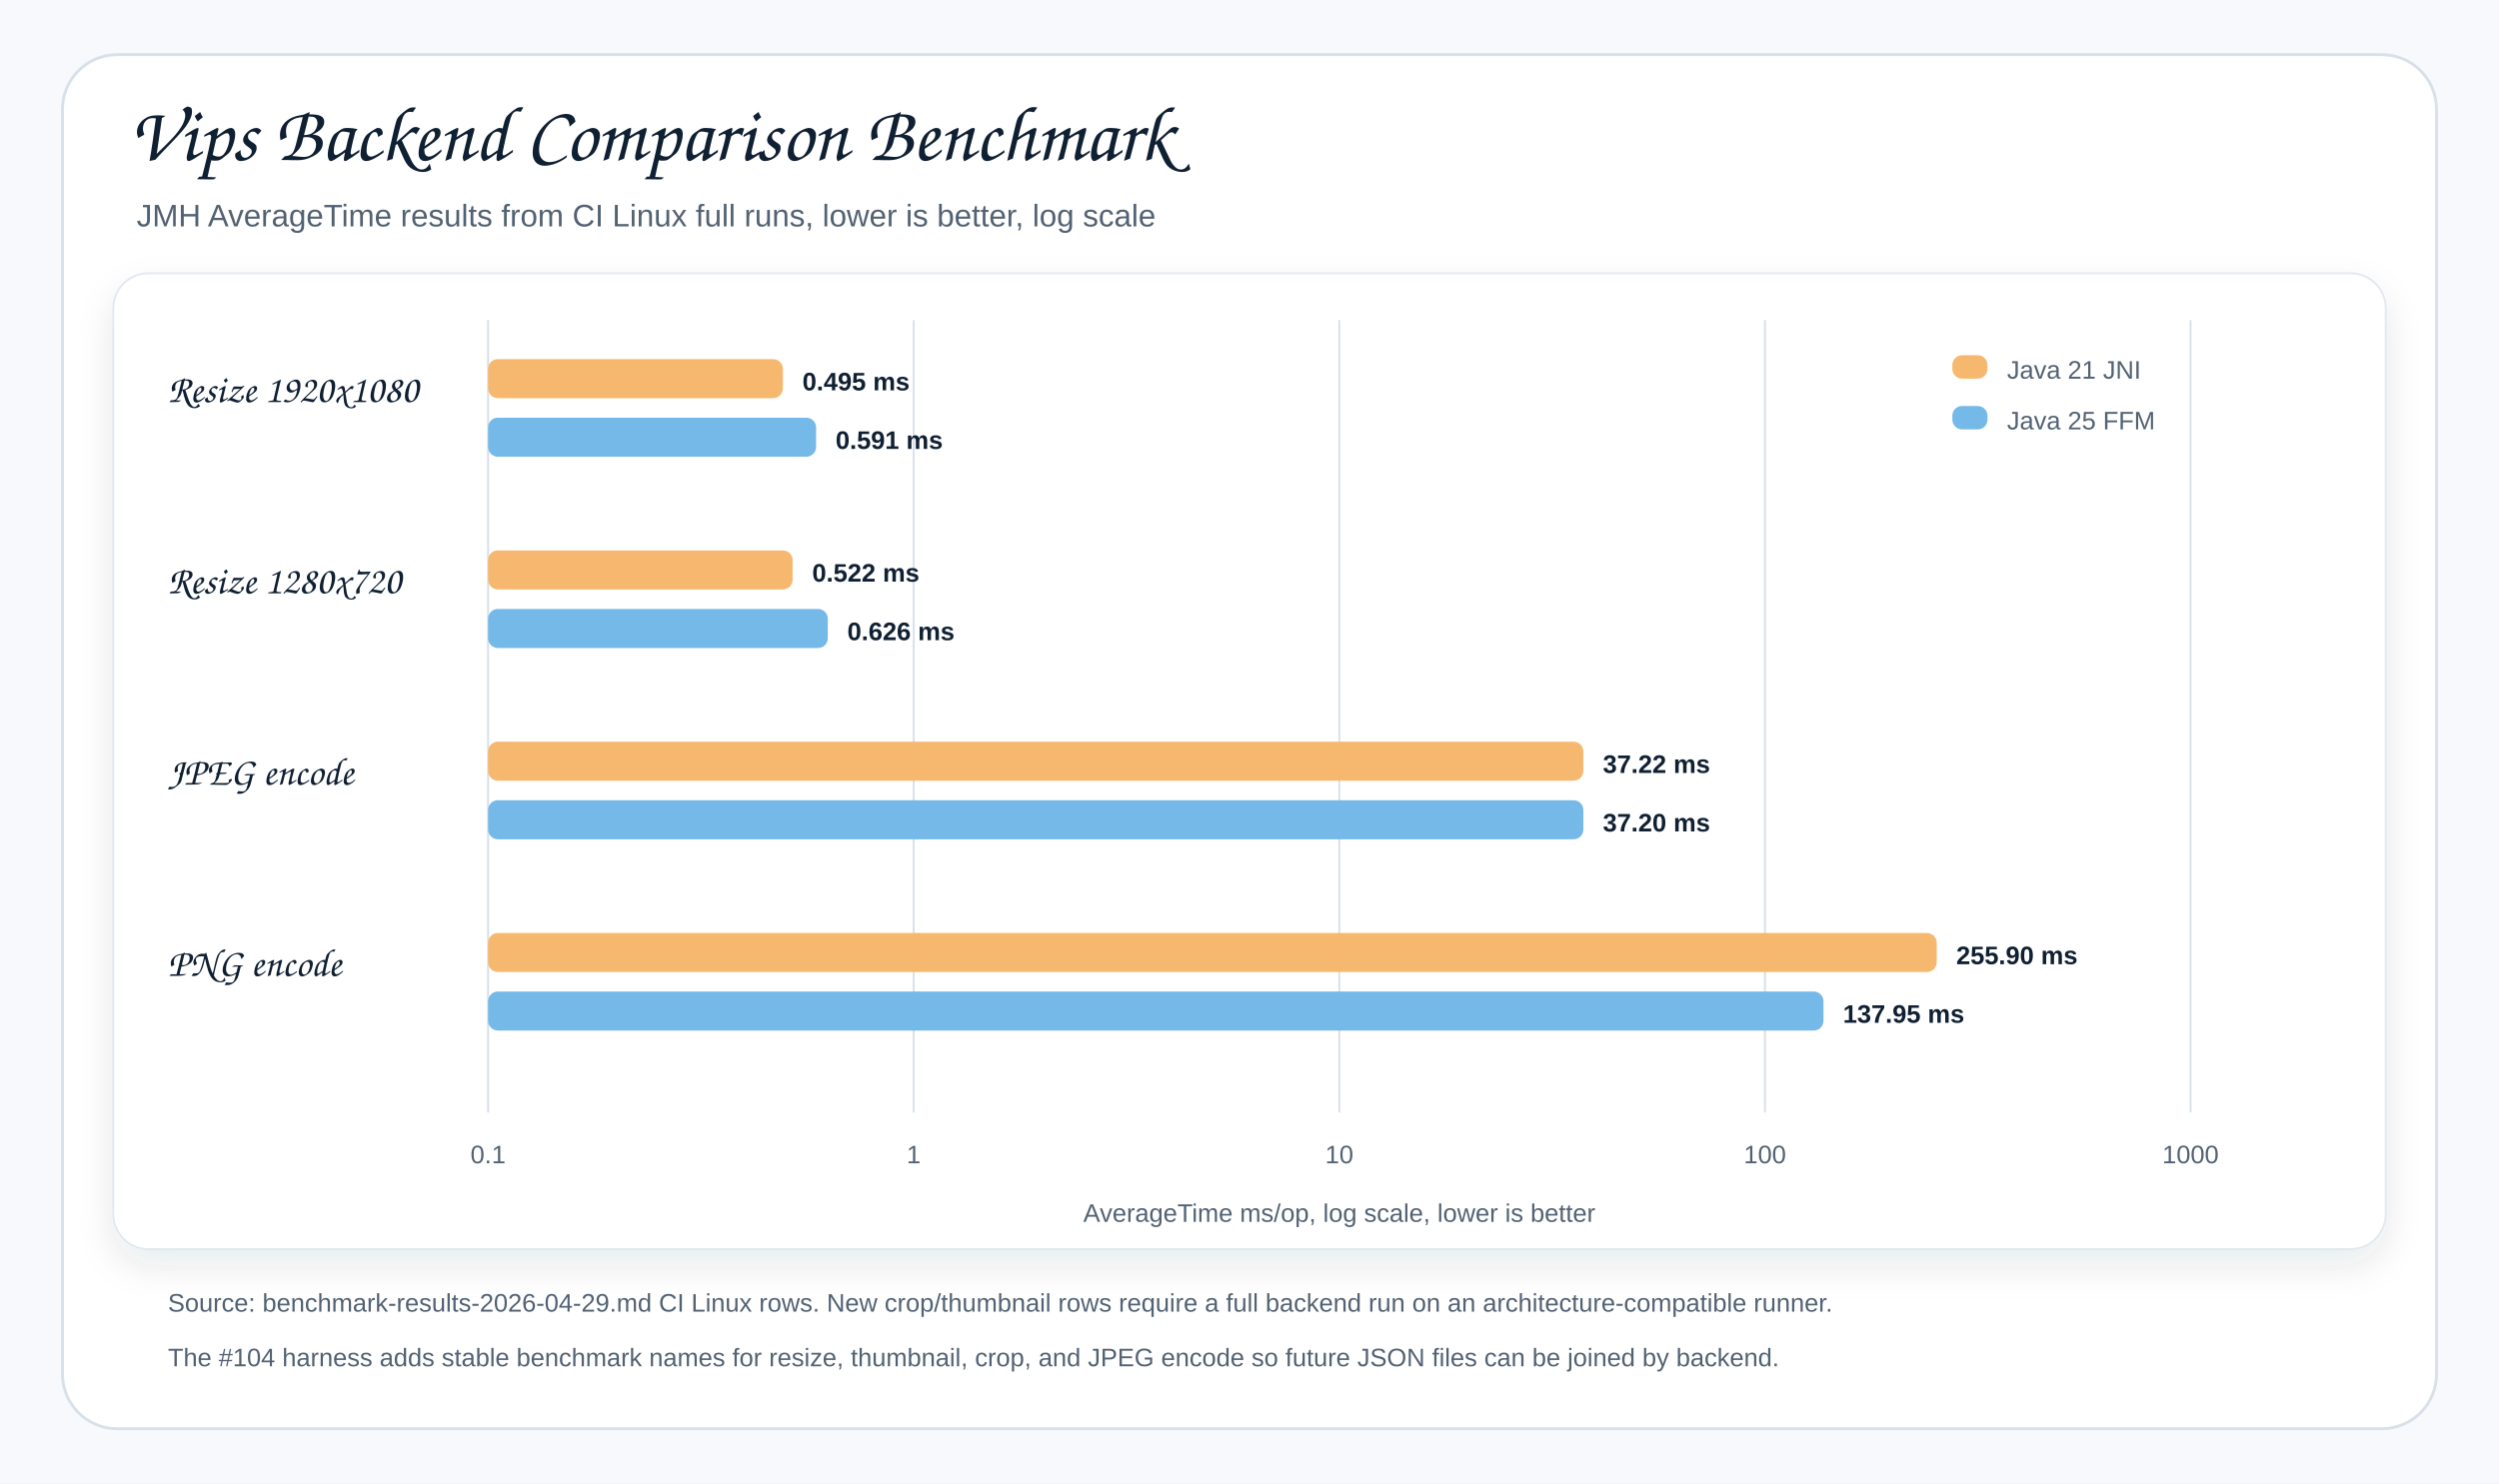
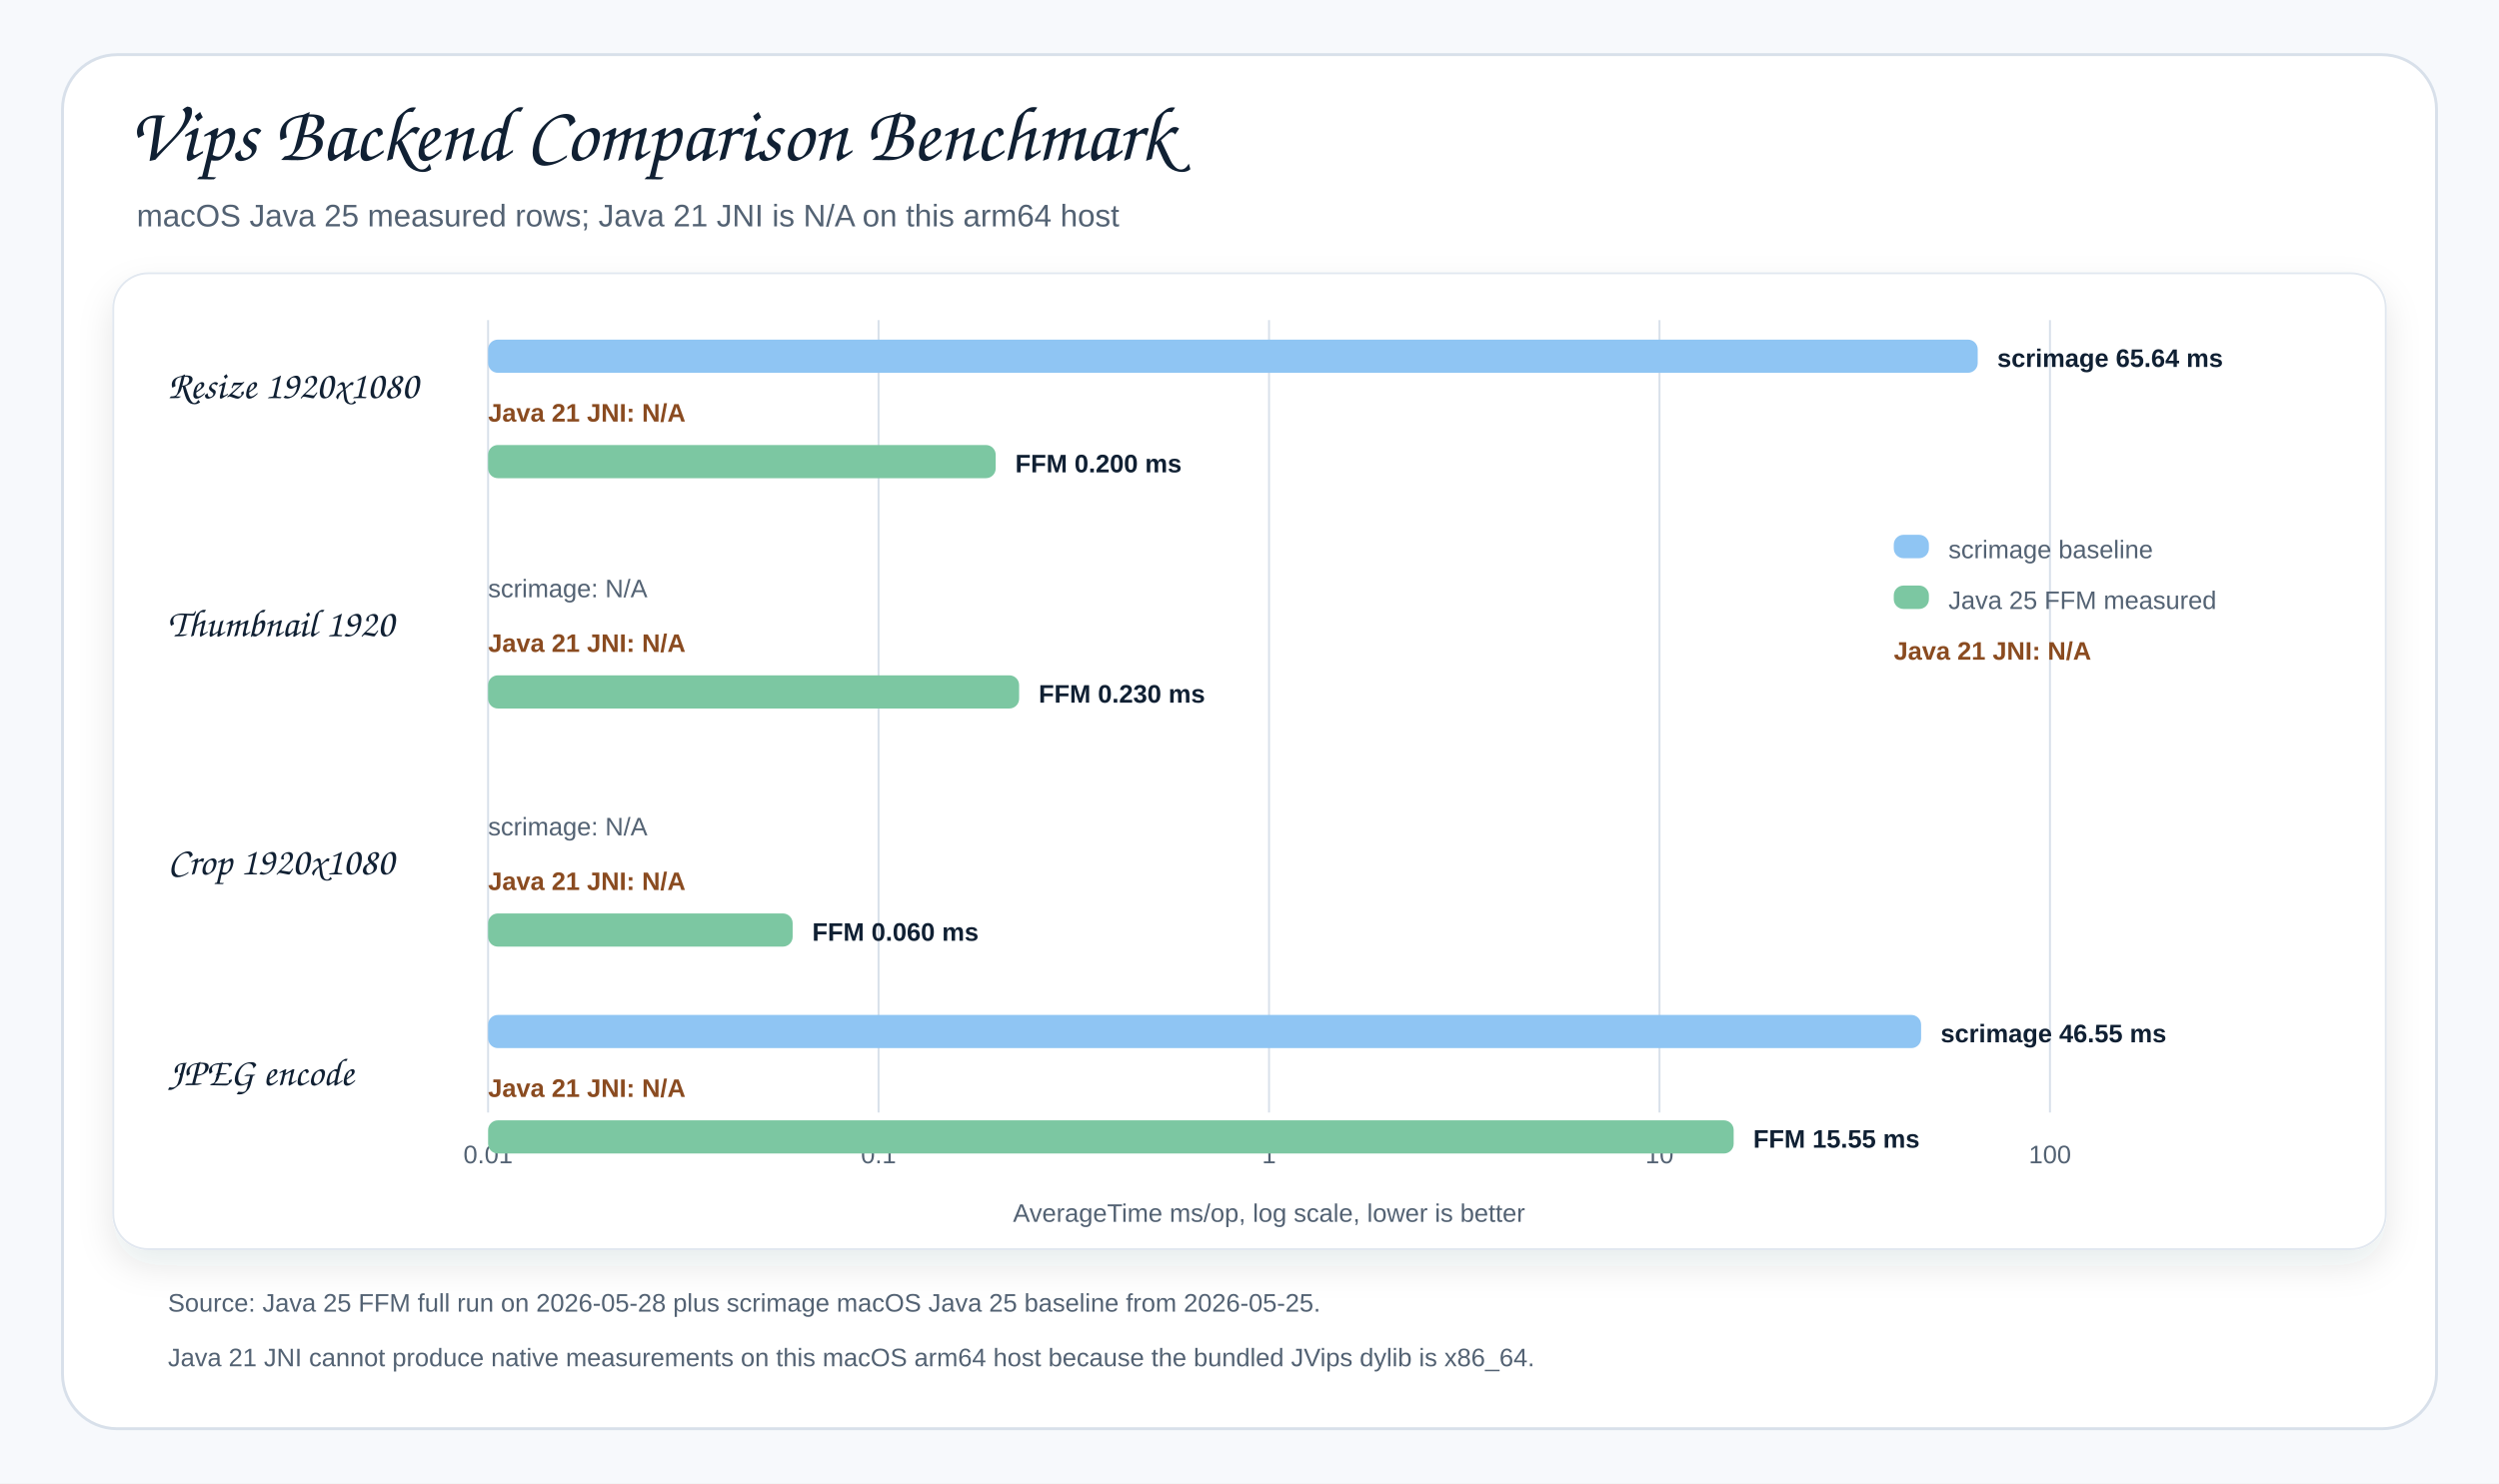
<svg xmlns="http://www.w3.org/2000/svg" width="1280" height="760" viewBox="0 0 1280 760" role="img" aria-label="Vips Backend Comparison Benchmark">
  <defs>
    <filter id="shadow" x="-8%" y="-8%" width="116%" height="116%">
      <feDropShadow dx="0" dy="8" stdDeviation="9" flood-color="#1f2937" flood-opacity="0.10" />
    </filter>
    <style>
    .canvas{fill:#f7f9fc}.frame{fill:#fff;stroke:#d8e0ea;stroke-width:1.5}
    .title{font-family:"Architects Daughter","Comic Sans MS","Comic Sans",cursive;font-size:40px;font-weight:400;fill:#102033}
    .subtitle{font-family:"Comic Mono","Comic Sans MS","Comic Sans",Arial,sans-serif;font-size:16px;font-weight:400;fill:#536273}
    .axis{font-family:"Comic Mono","Comic Sans MS","Comic Sans",Arial,sans-serif;font-size:13px;font-weight:400;fill:#536273}
    .label{font-family:"Architects Daughter","Comic Sans MS","Comic Sans",cursive;font-size:20px;font-weight:400;fill:#102033}
    .small{font-family:"Comic Mono","Comic Sans MS","Comic Sans",Arial,sans-serif;font-size:13px;font-weight:400;fill:#536273}
    .value{font-family:"Comic Mono","Comic Sans MS","Comic Sans",Arial,sans-serif;font-size:13px;font-weight:700;fill:#102033}
+     .na{font-family:"Comic Mono","Comic Sans MS","Comic Sans",Arial,sans-serif;font-size:13px;font-weight:700;fill:#8A4B20}
    .note{font-family:"Comic Mono","Comic Sans MS","Comic Sans",Arial,sans-serif;font-size:13px;font-weight:400;fill:#536273}
    .panel{filter:url(#shadow)}
  </style>
  </defs>
  <rect class="canvas" width="1280" height="760" />
  <rect class="frame" x="32" y="28" width="1216" height="704" rx="28" />
  <text class="title" x="66" y="82">Vips Backend Comparison Benchmark</text>
-   <text class="subtitle" x="70" y="116">JMH AverageTime results from CI Linux full runs, lower is better, log scale</text>
+   <text class="subtitle" x="70" y="116">macOS Java 25 measured rows; Java 21 JNI is N/A on this arm64 host</text>
  <rect x="58" y="140" width="1164" height="500" rx="18" fill="#FFFFFF" stroke="#E2E8F0" class="panel" />
  <line x1="250" y1="164" x2="250" y2="570" stroke="#D8E0EA" stroke-width="1" />
-   <text class="axis" x="250" y="596" text-anchor="middle">0.1</text>
-   <line x1="468" y1="164" x2="468" y2="570" stroke="#D8E0EA" stroke-width="1" />
-   <text class="axis" x="468" y="596" text-anchor="middle">1</text>
-   <line x1="686" y1="164" x2="686" y2="570" stroke="#D8E0EA" stroke-width="1" />
-   <text class="axis" x="686" y="596" text-anchor="middle">10</text>
-   <line x1="904" y1="164" x2="904" y2="570" stroke="#D8E0EA" stroke-width="1" />
-   <text class="axis" x="904" y="596" text-anchor="middle">100</text>
-   <line x1="1122" y1="164" x2="1122" y2="570" stroke="#D8E0EA" stroke-width="1" />
-   <text class="axis" x="1122" y="596" text-anchor="middle">1000</text>
-   <text class="axis" x="686" y="626" text-anchor="middle">AverageTime ms/op, log scale, lower is better</text>
-   <text class="label" x="86" y="206">Resize 1920x1080</text>
-   <rect x="250" y="184" width="151" height="20" rx="5" fill="#F6B86E" />
-   <rect x="250" y="214" width="168" height="20" rx="5" fill="#74B9E8" />
-   <text class="value" x="411" y="200">0.495 ms</text>
-   <text class="value" x="428" y="230">0.591 ms</text>
-   <text class="label" x="86" y="304">Resize 1280x720</text>
-   <rect x="250" y="282" width="156" height="20" rx="5" fill="#F6B86E" />
-   <rect x="250" y="312" width="174" height="20" rx="5" fill="#74B9E8" />
-   <text class="value" x="416" y="298">0.522 ms</text>
-   <text class="value" x="434" y="328">0.626 ms</text>
-   <text class="label" x="86" y="402">JPEG encode</text>
-   <rect x="250" y="380" width="561" height="20" rx="5" fill="#F6B86E" />
-   <rect x="250" y="410" width="561" height="20" rx="5" fill="#74B9E8" />
-   <text class="value" x="821" y="396">37.22 ms</text>
-   <text class="value" x="821" y="426">37.20 ms</text>
-   <text class="label" x="86" y="500">PNG encode</text>
-   <rect x="250" y="478" width="742" height="20" rx="5" fill="#F6B86E" />
-   <rect x="250" y="508" width="684" height="20" rx="5" fill="#74B9E8" />
-   <text class="value" x="1002" y="494">255.90 ms</text>
-   <text class="value" x="944" y="524">137.95 ms</text>
-   <rect x="1000" y="182" width="18" height="12" rx="5" fill="#F6B86E" />
-   <text class="small" x="1028" y="194">Java 21 JNI</text>
-   <rect x="1000" y="208" width="18" height="12" rx="5" fill="#74B9E8" />
-   <text class="small" x="1028" y="220">Java 25 FFM</text>
-   <text class="note" x="86" y="672">Source: benchmark-results-2026-04-29.md CI Linux rows. New crop/thumbnail rows require a full backend run on an architecture-compatible runner.</text>
-   <text class="note" x="86" y="700">The #104 harness adds stable benchmark names for resize, thumbnail, crop, and JPEG encode so future JSON files can be joined by backend.</text>
+   <text class="axis" x="250" y="596" text-anchor="middle">0.01</text>
+   <line x1="450" y1="164" x2="450" y2="570" stroke="#D8E0EA" stroke-width="1" />
+   <text class="axis" x="450" y="596" text-anchor="middle">0.1</text>
+   <line x1="650" y1="164" x2="650" y2="570" stroke="#D8E0EA" stroke-width="1" />
+   <text class="axis" x="650" y="596" text-anchor="middle">1</text>
+   <line x1="850" y1="164" x2="850" y2="570" stroke="#D8E0EA" stroke-width="1" />
+   <text class="axis" x="850" y="596" text-anchor="middle">10</text>
+   <line x1="1050" y1="164" x2="1050" y2="570" stroke="#D8E0EA" stroke-width="1" />
+   <text class="axis" x="1050" y="596" text-anchor="middle">100</text>
+   <text class="axis" x="650" y="626" text-anchor="middle">AverageTime ms/op, log scale, lower is better</text>
+   <text class="label" x="86" y="204">Resize 1920x1080</text>
+   <rect x="250" y="174" width="763" height="17" rx="5" fill="#8FC5F3" />
+   <text class="na" x="250" y="216">Java 21 JNI: N/A</text>
+   <rect x="250" y="228" width="260" height="17" rx="5" fill="#7CC7A2" />
+   <text class="value" x="1023" y="188">scrimage 65.64 ms</text>
+   <text class="value" x="520" y="242">FFM 0.200 ms</text>
+   <text class="label" x="86" y="326">Thumbnail 1920</text>
+   <text class="small" x="250" y="306">scrimage: N/A</text>
+   <text class="na" x="250" y="334">Java 21 JNI: N/A</text>
+   <rect x="250" y="346" width="272" height="17" rx="5" fill="#7CC7A2" />
+   <text class="value" x="532" y="360">FFM 0.230 ms</text>
+   <text class="label" x="86" y="448">Crop 1920x1080</text>
+   <text class="small" x="250" y="428">scrimage: N/A</text>
+   <text class="na" x="250" y="456">Java 21 JNI: N/A</text>
+   <rect x="250" y="468" width="156" height="17" rx="5" fill="#7CC7A2" />
+   <text class="value" x="416" y="482">FFM 0.060 ms</text>
+   <text class="label" x="86" y="556">JPEG encode</text>
+   <rect x="250" y="520" width="734" height="17" rx="5" fill="#8FC5F3" />
+   <text class="na" x="250" y="562">Java 21 JNI: N/A</text>
+   <rect x="250" y="574" width="638" height="17" rx="5" fill="#7CC7A2" />
+   <text class="value" x="994" y="534">scrimage 46.55 ms</text>
+   <text class="value" x="898" y="588">FFM 15.55 ms</text>
+   <rect x="970" y="274" width="18" height="12" rx="5" fill="#8FC5F3" />
+   <text class="small" x="998" y="286">scrimage baseline</text>
+   <rect x="970" y="300" width="18" height="12" rx="5" fill="#7CC7A2" />
+   <text class="small" x="998" y="312">Java 25 FFM measured</text>
+   <text class="na" x="970" y="338">Java 21 JNI: N/A</text>
+   <text class="note" x="86" y="672">Source: Java 25 FFM full run on 2026-05-28 plus scrimage macOS Java 25 baseline from 2026-05-25.</text>
+   <text class="note" x="86" y="700">Java 21 JNI cannot produce native measurements on this macOS arm64 host because the bundled JVips dylib is x86_64.</text>
</svg>
